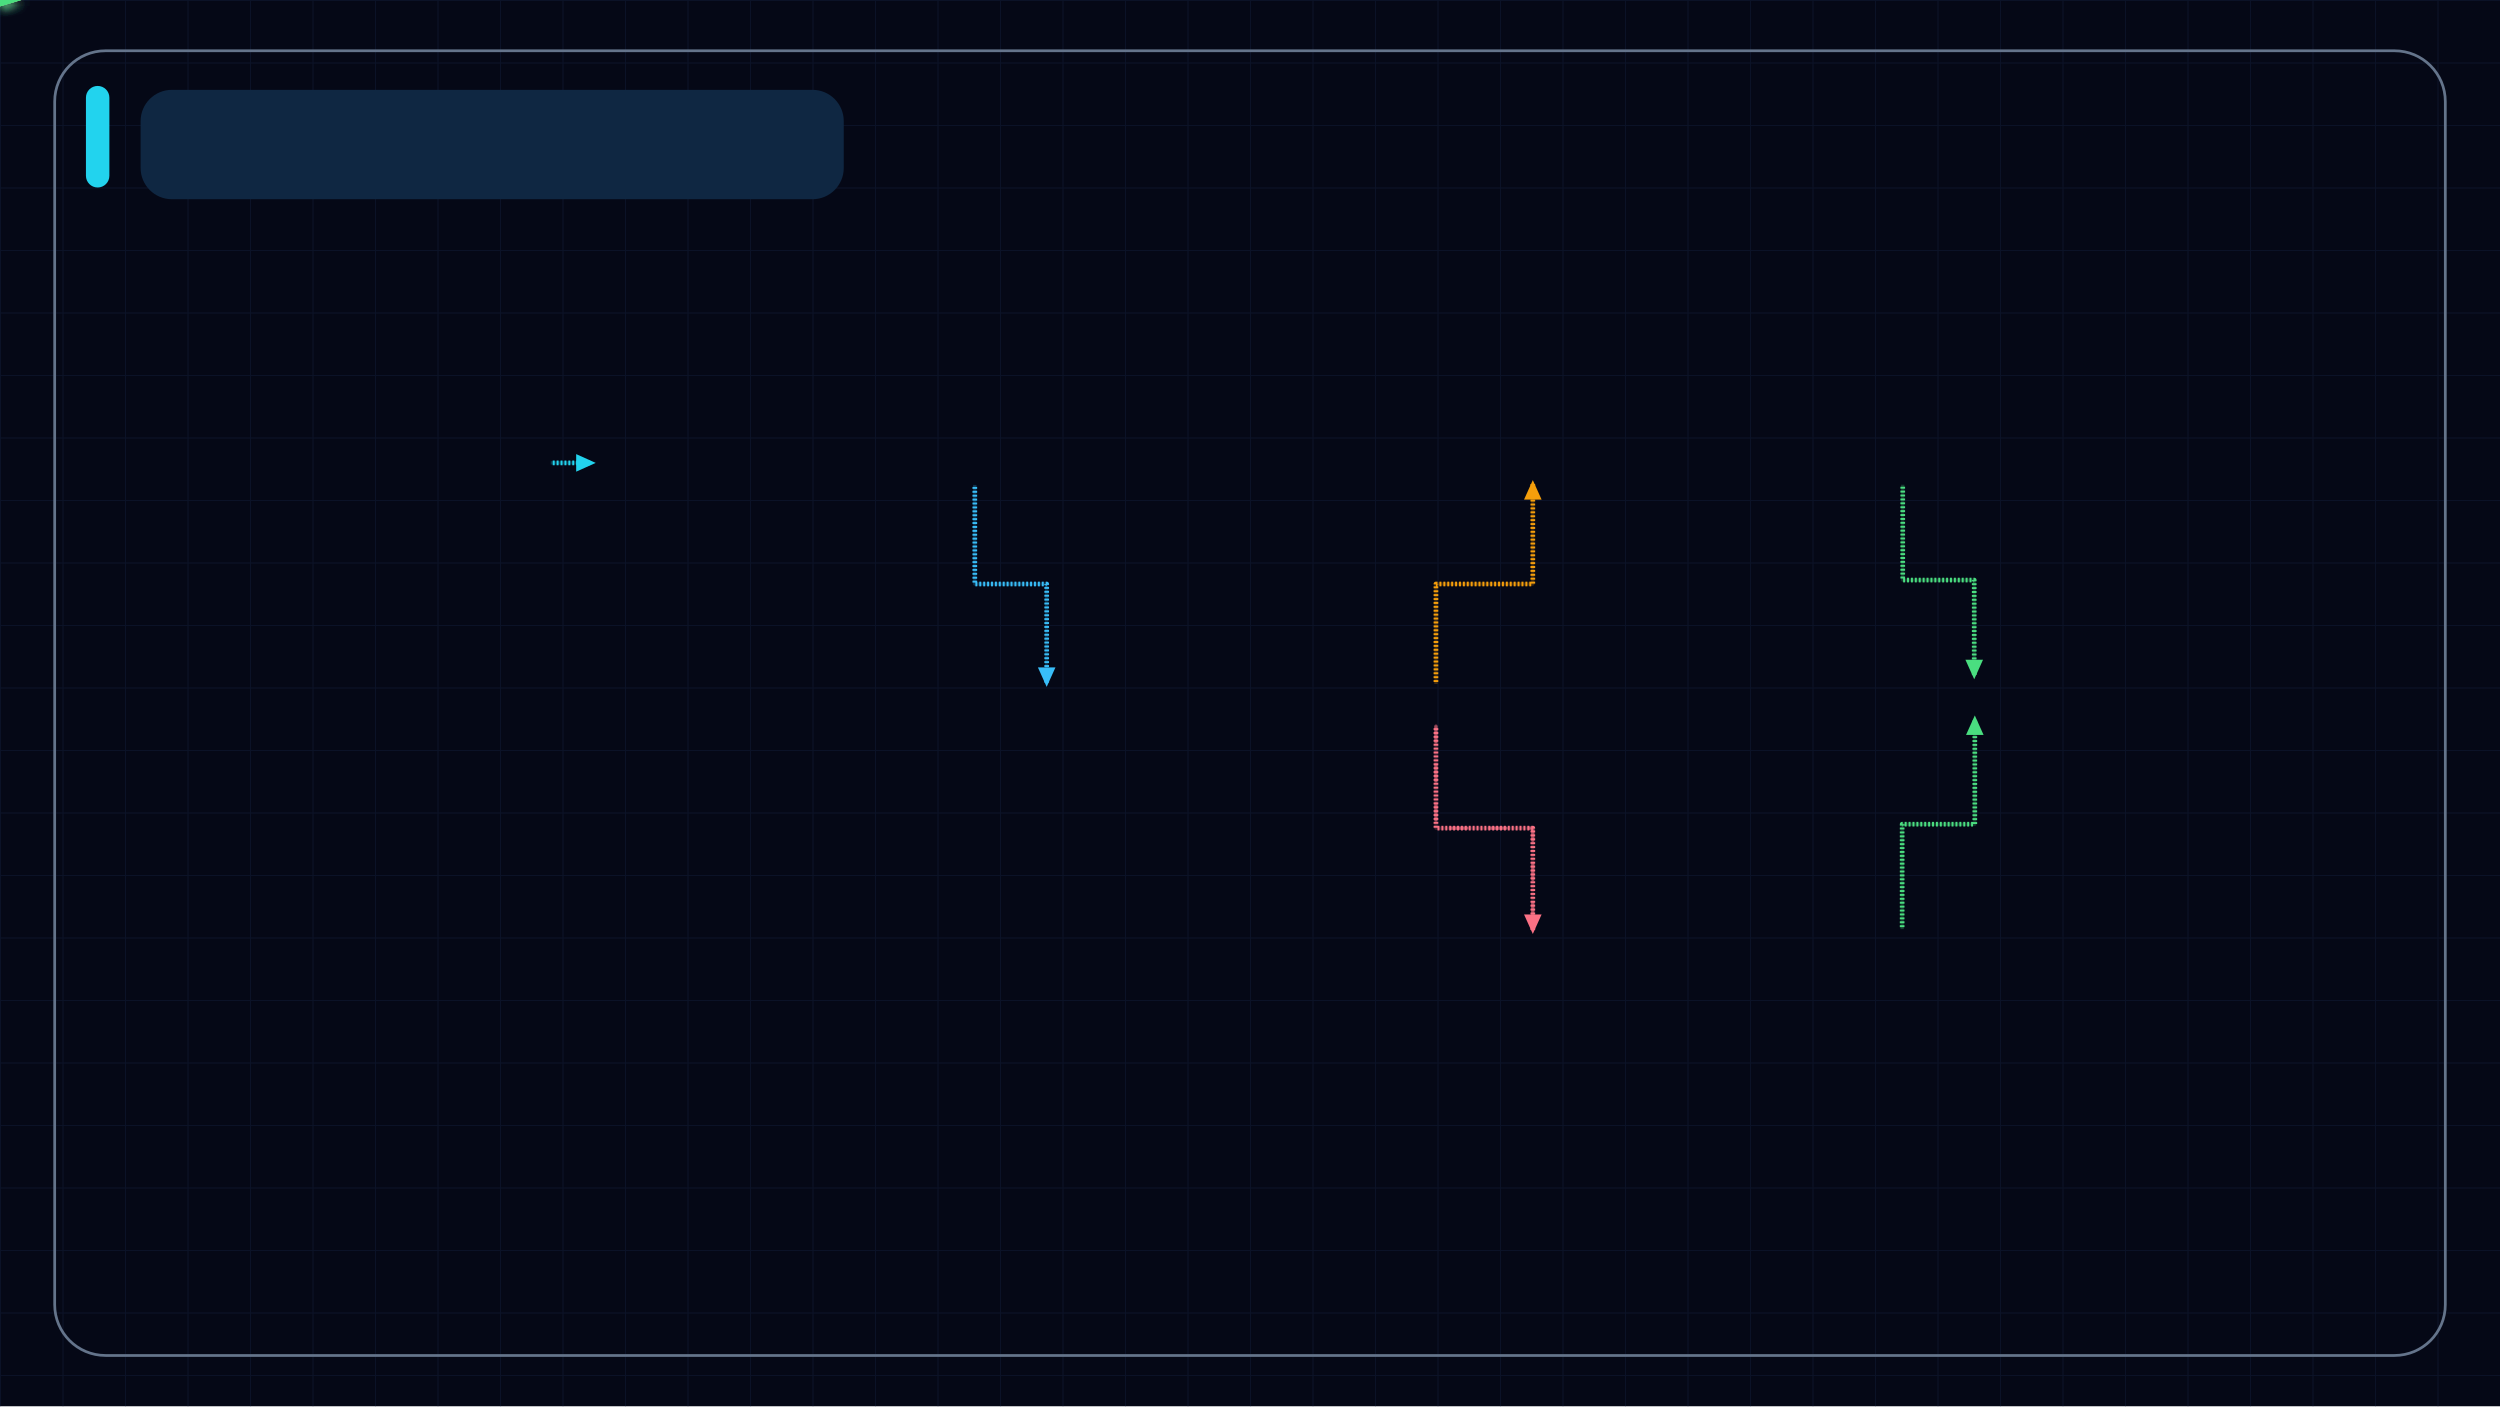
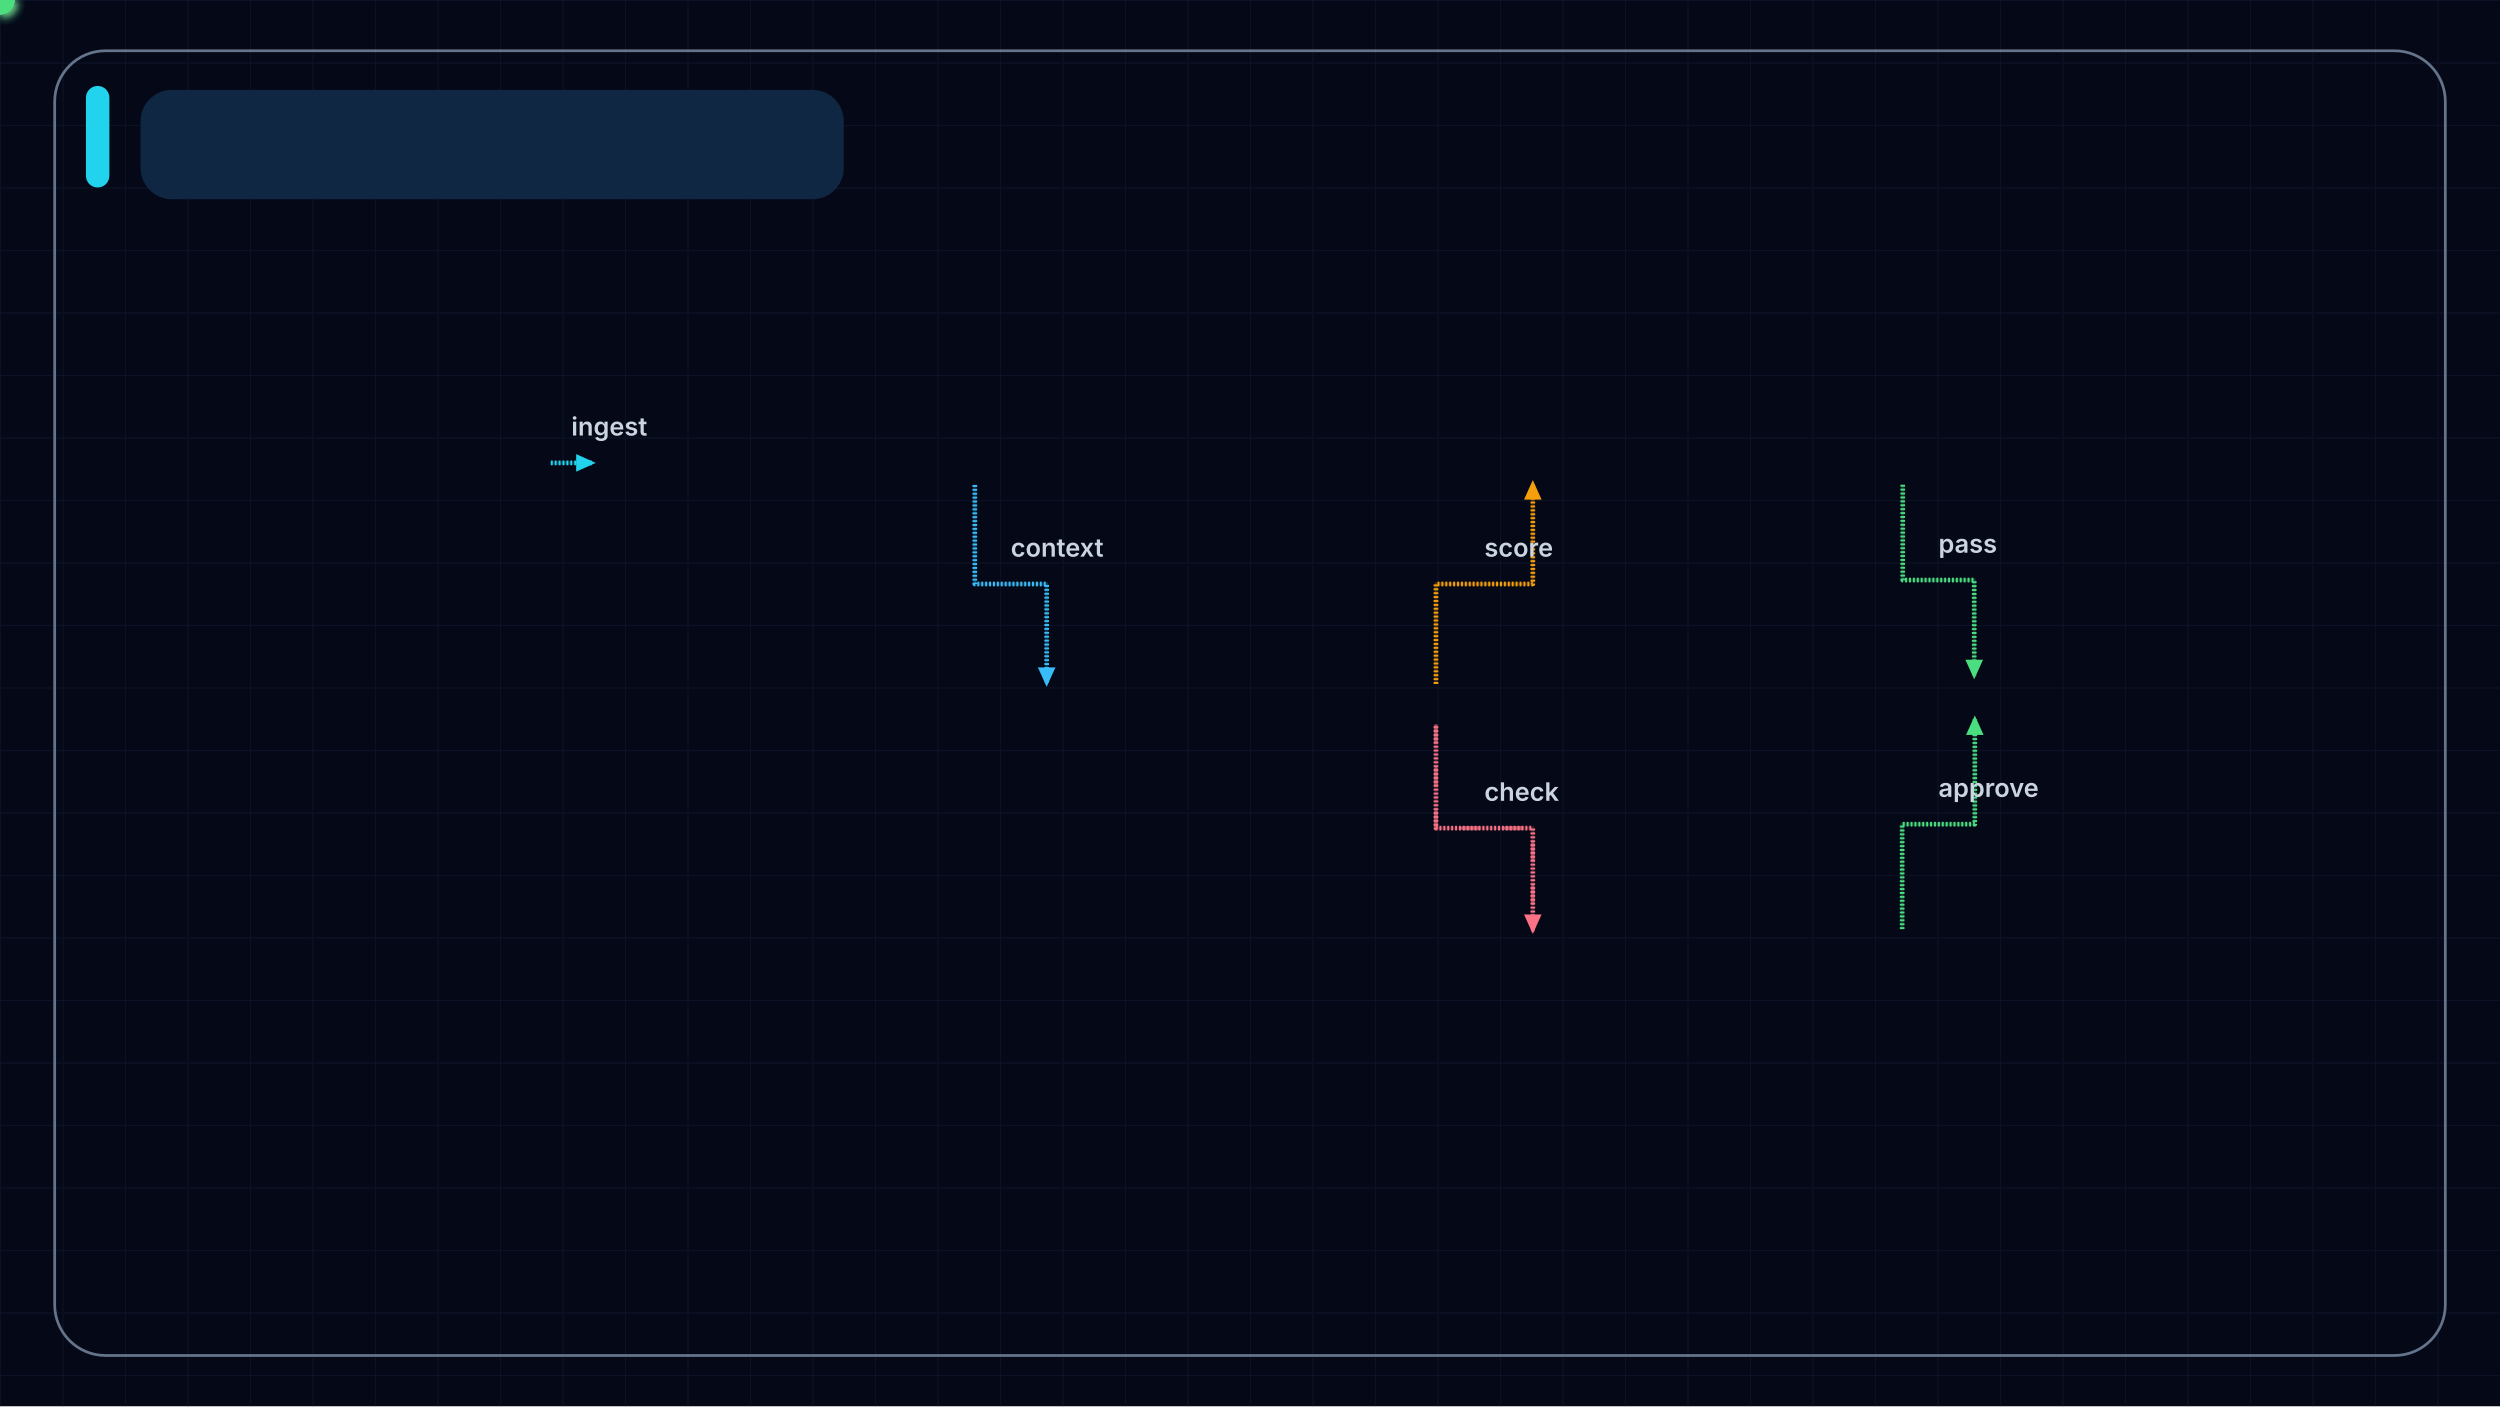
- <svg xmlns="http://www.w3.org/2000/svg" width="1280" height="720" viewBox="0 0 1280 720" role="img" aria-labelledby="diagram-title diagram-desc" data-motion-profile="expressive" data-motion-sequence="step-stagger" data-motion-edge="flow-arrow" data-motion-node="glow-breathe" data-motion-group="marching-ants" data-motion-title="highlight-sweep" data-motion-reduced="subtle" data-icon-system="illustrated-character-v1">
+ <svg xmlns="http://www.w3.org/2000/svg" width="1280" height="720" viewBox="0 0 1280 720" role="img" aria-labelledby="diagram-title diagram-desc" data-motion-profile="expressive" data-motion-sequence="step-stagger" data-motion-edge="packet-flow" data-motion-node="glow-breathe" data-motion-group="marching-ants" data-motion-title="highlight-sweep" data-motion-reduced="subtle" data-icon-system="illustrated-character-v1">
  <style>
  .title { font: 700 42px ui-sans-serif, system-ui, -apple-system, BlinkMacSystemFont, "Segoe UI", sans-serif; letter-spacing: 0; }
  .subtitle { font: 400 16px ui-sans-serif, system-ui, -apple-system, BlinkMacSystemFont, "Segoe UI", sans-serif; }
  .node-title { font: 700 18px ui-sans-serif, system-ui, -apple-system, BlinkMacSystemFont, "Segoe UI", sans-serif; }
  .node-caption { font: 400 13px ui-sans-serif, system-ui, -apple-system, BlinkMacSystemFont, "Segoe UI", sans-serif; opacity: 0.84; }
  .group-label { font: 700 14px ui-sans-serif, system-ui, -apple-system, BlinkMacSystemFont, "Segoe UI", sans-serif; text-transform: uppercase; letter-spacing: 0.08em; }
  .edge-label { font: 600 13px ui-sans-serif, system-ui, -apple-system, BlinkMacSystemFont, "Segoe UI", sans-serif; }
  .step-label { font: 700 12px ui-sans-serif, system-ui, -apple-system, BlinkMacSystemFont, "Segoe UI", sans-serif; }
  .edge-flow { stroke-linecap: round; }
  .edge-draw, .edge-base { stroke-linecap: butt; stroke-linejoin: round; }
  .edge-particle { filter: url(#particle-glow); }
  .edge-arrow-particle { filter: url(#particle-glow); }
  .semantic-icon { vector-effect: non-scaling-stroke; }
  .semantic-icon-breathe { transform-box: fill-box; transform-origin: center; animation: semanticIconBreathe 2.8s ease-in-out infinite; }
  .icon-breathe-halo { pointer-events: none; filter: url(#particle-glow); }
  .node-glow, .node-burst { pointer-events: none; }
  #title-accent { transform-origin: 50px 70px; animation: titlePulse 4.8s ease-in-out infinite; }
  #title-highlight { transform-origin: 252px 74px; animation: titleSlide 5.6s ease-in-out infinite; }
  @keyframes titlePulse { 0%, 100% { opacity: 0.76; } 50% { opacity: 1; } }
  @keyframes titleSlide { 0%, 100% { transform: translateX(0); opacity: 0.9; } 50% { transform: translateX(8px); opacity: 1; } }
  @keyframes semanticIconBreathe { 0%, 100% { transform: scale(0.96); opacity: 0.72; } 50% { transform: scale(1.08); opacity: 1; } }
  @media (prefers-reduced-motion: reduce) {
    #title-accent, #title-highlight, .semantic-icon-breathe { animation: none; }
  }
</style>
  <rect width="100%" height="100%" fill="#050816" />
  <defs>
    <filter id="soft-glow" x="-40%" y="-40%" width="180%" height="180%">
      <feGaussianBlur stdDeviation="5" result="blur" />
      <feMerge>
        <feMergeNode in="blur" />
        <feMergeNode in="SourceGraphic" />
      </feMerge>
    </filter>
    <filter id="particle-glow" x="-80%" y="-80%" width="260%" height="260%">
      <feGaussianBlur stdDeviation="2.6" result="blur" />
      <feMerge>
        <feMergeNode in="blur" />
        <feMergeNode in="SourceGraphic" />
      </feMerge>
    </filter>
    <pattern id="grid" width="32" height="32" patternUnits="userSpaceOnUse">
      <path d="M 32 0 L 0 0 0 32" fill="none" stroke="#111c36" stroke-width="1" />
    </pattern>
  </defs>
  <rect width="100%" height="100%" fill="url(#grid)" opacity="0.52" />
  <rect x="28" y="26" width="1224" height="668" rx="26" fill="none" stroke="#64748b" stroke-width="1.4" opacity="1.00" />
  <rect id="title-accent" x="44" y="44" width="12" height="52" rx="6" fill="#22d3ee" />
  <rect id="title-highlight" x="72" y="46" width="360" height="56" rx="16" fill="#0f2742" />
  <rect class="title-sweep" x="72" y="46" width="0" height="56" rx="16" fill="#22d3ee" opacity="0.16">
    <animate attributeName="width" values="0;360;0" dur="3.20s" begin="0.34s" repeatCount="indefinite" />
    <animate attributeName="x" values="72;72;432" dur="3.20s" begin="0.34s" repeatCount="indefinite" />
  </rect>
  <text id="main-title" x="90" y="84" class="title" fill="#f8fafc" opacity="0">
    <animate attributeName="opacity" values="0;1" dur="0.65s" begin="0.08s" fill="freeze" />
  Realtime AI Ops Mesh
</text>
  <text x="74" y="126" class="subtitle" fill="#cbd5e1" opacity="0">
    <animate attributeName="opacity" values="0;1" dur="0.65s" begin="0.28s" fill="freeze" />
  signals move through policy, model, and action loops
</text>
  <g id="group-telemetry" class="group" opacity="0">
    <animate attributeName="opacity" values="0;1" dur="0.70s" begin="0.17s" fill="freeze" />
    <rect x="60.0" y="150.0" width="475.0" height="165.0" rx="22" fill="#071f2f" fill-opacity="0.34" stroke="#22d3ee" stroke-width="1.6" stroke-dasharray="9 8">
      <animate attributeName="stroke-dashoffset" values="0;-34" dur="5.60s" begin="0.17s" repeatCount="indefinite" />
    </rect>
    <text x="78.0" y="180.0" class="group-label" fill="#cbd5e1">Telemetry</text>
  </g>
  <g id="group-runtime" class="group" opacity="0">
    <animate attributeName="opacity" values="0;1" dur="0.70s" begin="0.29s" fill="freeze" />
    <rect x="500.0" y="145.0" width="640.0" height="420.0" rx="22" fill="#1e1b4b" fill-opacity="0.34" stroke="#a78bfa" stroke-width="1.6" stroke-dasharray="9 8">
      <animate attributeName="stroke-dashoffset" values="0;-34" dur="6.00s" begin="0.29s" repeatCount="indefinite" />
    </rect>
    <text x="518.0" y="175.0" class="group-label" fill="#cbd5e1">Runtime</text>
  </g>
  <defs>
    <marker id="arrow-1" markerWidth="12" markerHeight="12" viewBox="0 0 12 12" refX="9" refY="6" orient="auto" markerUnits="userSpaceOnUse">
      <path d="M 1 1.5 L 11 6 L 1 10.5 z" fill="#22d3ee" />
    </marker>
  </defs>
  <g class="edge" data-role="source">
    <path class="edge-base" d="M 282.0 237.0 L 303.0 237.0" fill="none" stroke="#22d3ee" stroke-width="1.7" opacity="0.24" />
-     <path class="edge-draw" d="M 282.0 237.0 L 303.0 237.0" fill="none" stroke="#22d3ee" stroke-width="2.4" pathLength="1" stroke-dasharray="1" stroke-dashoffset="1" marker-end="url(#arrow-1)">
-       <animate attributeName="stroke-dashoffset" values="1;0" dur="0.90s" begin="0.47s" fill="freeze" />
-     </path>
-     <path class="edge-particle edge-arrow-particle" d="M -10.8 -6.5 L 10.8 0 L -10.8 6.5 Z" fill="#22d3ee" opacity="0.92">
-       <animateMotion dur="4.20s" repeatCount="indefinite" path="M 282.0 237.0 L 303.0 237.0" begin="0.32s" rotate="auto" />
-       <animate attributeName="opacity" values="0;0.92;0" dur="4.20s" begin="0.32s" repeatCount="indefinite" />
-     </path>
-     <text x="292.5" y="223.0" class="edge-label" fill="#cbd5e1" opacity="0">
-       <animate attributeName="opacity" values="0;1" dur="0.45s" begin="0.61s" fill="freeze" />
+     <path class="edge-draw" d="M 282.0 237.0 L 303.0 237.0" fill="none" stroke="#22d3ee" stroke-width="2.4" pathLength="1" stroke-dasharray="1" stroke-dashoffset="0" marker-end="url(#arrow-1)" />
+     <circle class="edge-particle edge-packet" r="7.4" fill="#22d3ee" stroke="none" opacity="0.92">
+       <animateMotion dur="1.65s" repeatCount="indefinite" path="M 282.0 237.0 L 303.0 237.0" begin="-0.19s" />
+       <animate attributeName="opacity" values="0;0.92;0" dur="1.65s" begin="-0.19s" repeatCount="indefinite" />
+     </circle>
+     <text x="292.5" y="223.0" class="edge-label" fill="#cbd5e1" opacity="1">
    ingest
  </text>
  </g>
  <defs>
    <marker id="arrow-2" markerWidth="12" markerHeight="12" viewBox="0 0 12 12" refX="9" refY="6" orient="auto" markerUnits="userSpaceOnUse">
      <path d="M 1 1.5 L 11 6 L 1 10.5 z" fill="#38bdf8" />
    </marker>
  </defs>
  <g class="edge" data-role="process">
    <path class="edge-base" d="M 499.1 248.3 L 499.1 299.0 L 535.9 299.0 L 535.9 349.7" fill="none" stroke="#38bdf8" stroke-width="1.7" opacity="0.24" />
-     <path class="edge-draw" d="M 499.1 248.3 L 499.1 299.0 L 535.9 299.0 L 535.9 349.7" fill="none" stroke="#38bdf8" stroke-width="2.4" pathLength="1" stroke-dasharray="1" stroke-dashoffset="1" marker-end="url(#arrow-2)">
-       <animate attributeName="stroke-dashoffset" values="1;0" dur="0.90s" begin="0.59s" fill="freeze" />
-     </path>
-     <path class="edge-particle edge-arrow-particle" d="M -10.8 -6.5 L 10.8 0 L -10.8 6.5 Z" fill="#38bdf8" opacity="0.92">
-       <animateMotion dur="4.20s" repeatCount="indefinite" path="M 499.1 248.3 L 499.1 299.0 L 535.9 299.0 L 535.9 349.7" begin="0.64s" rotate="auto" />
-       <animate attributeName="opacity" values="0;0.92;0" dur="4.20s" begin="0.64s" repeatCount="indefinite" />
-     </path>
-     <text x="517.5" y="285.0" class="edge-label" fill="#cbd5e1" opacity="0">
-       <animate attributeName="opacity" values="0;1" dur="0.45s" begin="0.73s" fill="freeze" />
+     <path class="edge-draw" d="M 499.1 248.3 L 499.1 299.0 L 535.9 299.0 L 535.9 349.7" fill="none" stroke="#38bdf8" stroke-width="2.4" pathLength="1" stroke-dasharray="1" stroke-dashoffset="0" marker-end="url(#arrow-2)" />
+     <circle class="edge-particle edge-packet" r="7.4" fill="#38bdf8" stroke="none" opacity="0.92">
+       <animateMotion dur="1.65s" repeatCount="indefinite" path="M 499.1 248.3 L 499.1 299.0 L 535.9 299.0 L 535.9 349.7" begin="-0.38s" />
+       <animate attributeName="opacity" values="0;0.92;0" dur="1.65s" begin="-0.38s" repeatCount="indefinite" />
+     </circle>
+     <text x="517.5" y="285.0" class="edge-label" fill="#cbd5e1" opacity="1">
    context
  </text>
  </g>
  <defs>
    <marker id="arrow-3" markerWidth="12" markerHeight="12" viewBox="0 0 12 12" refX="9" refY="6" orient="auto" markerUnits="userSpaceOnUse">
      <path d="M 1 1.5 L 11 6 L 1 10.5 z" fill="#f59e0b" />
    </marker>
  </defs>
  <g class="edge" data-role="tool">
    <path class="edge-base" d="M 735.2 350.2 L 735.2 299.0 L 784.8 299.0 L 784.8 247.8" fill="none" stroke="#f59e0b" stroke-width="1.7" opacity="0.24" />
-     <path class="edge-draw" d="M 735.2 350.2 L 735.2 299.0 L 784.8 299.0 L 784.8 247.8" fill="none" stroke="#f59e0b" stroke-width="2.4" pathLength="1" stroke-dasharray="1" stroke-dashoffset="1" marker-end="url(#arrow-3)">
-       <animate attributeName="stroke-dashoffset" values="1;0" dur="0.90s" begin="0.71s" fill="freeze" />
-     </path>
-     <path class="edge-particle edge-arrow-particle" d="M -10.8 -6.5 L 10.8 0 L -10.8 6.5 Z" fill="#f59e0b" opacity="0.92">
-       <animateMotion dur="4.20s" repeatCount="indefinite" path="M 735.2 350.2 L 735.2 299.0 L 784.8 299.0 L 784.8 247.8" begin="0.96s" rotate="auto" />
-       <animate attributeName="opacity" values="0;0.92;0" dur="4.20s" begin="0.96s" repeatCount="indefinite" />
-     </path>
-     <text x="760.0" y="285.0" class="edge-label" fill="#cbd5e1" opacity="0">
-       <animate attributeName="opacity" values="0;1" dur="0.45s" begin="0.85s" fill="freeze" />
+     <path class="edge-draw" d="M 735.2 350.2 L 735.2 299.0 L 784.8 299.0 L 784.8 247.8" fill="none" stroke="#f59e0b" stroke-width="2.4" pathLength="1" stroke-dasharray="1" stroke-dashoffset="0" marker-end="url(#arrow-3)" />
+     <circle class="edge-particle edge-packet" r="7.4" fill="#f59e0b" stroke="none" opacity="0.92">
+       <animateMotion dur="1.65s" repeatCount="indefinite" path="M 735.2 350.2 L 735.2 299.0 L 784.8 299.0 L 784.8 247.8" begin="-0.57s" />
+       <animate attributeName="opacity" values="0;0.92;0" dur="1.65s" begin="-0.57s" repeatCount="indefinite" />
+     </circle>
+     <text x="760.0" y="285.0" class="edge-label" fill="#cbd5e1" opacity="1">
    score
  </text>
  </g>
  <defs>
    <marker id="arrow-4" markerWidth="12" markerHeight="12" viewBox="0 0 12 12" refX="9" refY="6" orient="auto" markerUnits="userSpaceOnUse">
      <path d="M 1 1.5 L 11 6 L 1 10.5 z" fill="#fb7185" />
    </marker>
  </defs>
  <g class="edge" data-role="risk">
    <path class="edge-base" d="M 735.2 371.8 L 735.2 424.0 L 784.8 424.0 L 784.8 476.2" fill="none" stroke="#fb7185" stroke-width="1.7" opacity="0.24" />
-     <path class="edge-draw" d="M 735.2 371.8 L 735.2 424.0 L 784.8 424.0 L 784.8 476.2" fill="none" stroke="#fb7185" stroke-width="2.4" pathLength="1" stroke-dasharray="1" stroke-dashoffset="1" marker-end="url(#arrow-4)">
-       <animate attributeName="stroke-dashoffset" values="1;0" dur="0.90s" begin="0.83s" fill="freeze" />
+     <path class="edge-draw" d="M 735.2 371.8 L 735.2 424.0 L 784.8 424.0 L 784.8 476.2" fill="none" stroke="#fb7185" stroke-width="2.4" pathLength="1" stroke-dasharray="1" stroke-dashoffset="0" marker-end="url(#arrow-4)" />
+     <path class="edge-flow edge-flow-stream-flow" d="M 735.2 371.8 L 735.2 424.0 L 784.8 424.0 L 784.8 476.2" fill="none" stroke="#fb7185" stroke-width="2.1" stroke-linecap="round" stroke-dasharray="8 14" opacity="0.58">
+       <animate attributeName="stroke-dashoffset" values="0;-44" dur="1.35s" begin="-0.44s" repeatCount="indefinite" />
    </path>
-     <path class="edge-flow edge-flow-dynamic-dash" d="M 735.2 371.8 L 735.2 424.0 L 784.8 424.0 L 784.8 476.2" fill="none" stroke="#fb7185" stroke-width="1.7" stroke-dasharray="8 12" opacity="0.55">
-       <animate attributeName="stroke-dashoffset" values="0;-54" dur="3.02s" begin="1.03s" repeatCount="indefinite" />
-       <animate attributeName="opacity" values="0.39;0.55;0.39" dur="3.02s" begin="1.03s" repeatCount="indefinite" />
-     </path>
-     <text x="760.0" y="410.0" class="edge-label" fill="#cbd5e1" opacity="0">
-       <animate attributeName="opacity" values="0;1" dur="0.45s" begin="0.97s" fill="freeze" />
+     <text x="760.0" y="410.0" class="edge-label" fill="#cbd5e1" opacity="1">
    check
  </text>
  </g>
  <defs>
    <marker id="arrow-5" markerWidth="12" markerHeight="12" viewBox="0 0 12 12" refX="9" refY="6" orient="auto" markerUnits="userSpaceOnUse">
      <path d="M 1 1.5 L 11 6 L 1 10.5 z" fill="#4ade80" />
    </marker>
  </defs>
  <g class="edge" data-role="output">
    <path class="edge-base" d="M 974.2 248.2 L 974.2 297.0 L 1010.8 297.0 L 1010.8 345.8" fill="none" stroke="#4ade80" stroke-width="1.7" opacity="0.24" />
-     <path class="edge-draw" d="M 974.2 248.2 L 974.2 297.0 L 1010.8 297.0 L 1010.8 345.8" fill="none" stroke="#4ade80" stroke-width="2.4" pathLength="1" stroke-dasharray="1" stroke-dashoffset="1" marker-end="url(#arrow-5)">
-       <animate attributeName="stroke-dashoffset" values="1;0" dur="0.90s" begin="0.95s" fill="freeze" />
-     </path>
-     <path class="edge-particle edge-arrow-particle" d="M -10.8 -6.5 L 10.8 0 L -10.8 6.5 Z" fill="#4ade80" opacity="0.92">
-       <animateMotion dur="4.20s" repeatCount="indefinite" path="M 974.2 248.2 L 974.2 297.0 L 1010.8 297.0 L 1010.8 345.8" begin="1.60s" rotate="auto" />
-       <animate attributeName="opacity" values="0;0.92;0" dur="4.20s" begin="1.60s" repeatCount="indefinite" />
-     </path>
-     <text x="992.5" y="283.0" class="edge-label" fill="#cbd5e1" opacity="0">
-       <animate attributeName="opacity" values="0;1" dur="0.45s" begin="1.09s" fill="freeze" />
+     <path class="edge-draw" d="M 974.2 248.2 L 974.2 297.0 L 1010.8 297.0 L 1010.8 345.8" fill="none" stroke="#4ade80" stroke-width="2.4" pathLength="1" stroke-dasharray="1" stroke-dashoffset="0" marker-end="url(#arrow-5)" />
+     <circle class="edge-particle edge-packet" r="7.4" fill="#4ade80" stroke="none" opacity="0.92">
+       <animateMotion dur="1.65s" repeatCount="indefinite" path="M 974.2 248.2 L 974.2 297.0 L 1010.8 297.0 L 1010.8 345.8" begin="-0.95s" />
+       <animate attributeName="opacity" values="0;0.92;0" dur="1.65s" begin="-0.95s" repeatCount="indefinite" />
+     </circle>
+     <text x="992.5" y="283.0" class="edge-label" fill="#cbd5e1" opacity="1">
    pass
  </text>
  </g>
  <defs>
    <marker id="arrow-6" markerWidth="12" markerHeight="12" viewBox="0 0 12 12" refX="9" refY="6" orient="auto" markerUnits="userSpaceOnUse">
      <path d="M 1 1.5 L 11 6 L 1 10.5 z" fill="#4ade80" />
    </marker>
  </defs>
  <g class="edge" data-role="output">
    <path class="edge-base" d="M 973.9 475.7 L 973.9 422.0 L 1011.1 422.0 L 1011.1 368.3" fill="none" stroke="#4ade80" stroke-width="1.7" opacity="0.24" />
-     <path class="edge-draw" d="M 973.9 475.7 L 973.9 422.0 L 1011.1 422.0 L 1011.1 368.3" fill="none" stroke="#4ade80" stroke-width="2.4" pathLength="1" stroke-dasharray="1" stroke-dashoffset="1" marker-end="url(#arrow-6)">
-       <animate attributeName="stroke-dashoffset" values="1;0" dur="0.90s" begin="1.07s" fill="freeze" />
-     </path>
-     <path class="edge-particle edge-arrow-particle" d="M -10.8 -6.5 L 10.8 0 L -10.8 6.5 Z" fill="#4ade80" opacity="0.92">
-       <animateMotion dur="4.20s" repeatCount="indefinite" path="M 973.9 475.7 L 973.9 422.0 L 1011.1 422.0 L 1011.1 368.3" begin="1.92s" rotate="auto" />
-       <animate attributeName="opacity" values="0;0.92;0" dur="4.20s" begin="1.92s" repeatCount="indefinite" />
-     </path>
-     <text x="992.5" y="408.0" class="edge-label" fill="#cbd5e1" opacity="0">
-       <animate attributeName="opacity" values="0;1" dur="0.45s" begin="1.21s" fill="freeze" />
+     <path class="edge-draw" d="M 973.9 475.7 L 973.9 422.0 L 1011.1 422.0 L 1011.1 368.3" fill="none" stroke="#4ade80" stroke-width="2.4" pathLength="1" stroke-dasharray="1" stroke-dashoffset="0" marker-end="url(#arrow-6)" />
+     <circle class="edge-particle edge-packet" r="7.4" fill="#4ade80" stroke="none" opacity="0.92">
+       <animateMotion dur="1.65s" repeatCount="indefinite" path="M 973.9 475.7 L 973.9 422.0 L 1011.1 422.0 L 1011.1 368.3" begin="-1.14s" />
+       <animate attributeName="opacity" values="0;0.92;0" dur="1.65s" begin="-1.14s" repeatCount="indefinite" />
+     </circle>
+     <text x="992.5" y="408.0" class="edge-label" fill="#cbd5e1" opacity="1">
    approve
  </text>
  </g>
  <g id="node-signals" class="node motion-node" data-role="source" opacity="0">
    <animate attributeName="opacity" values="0;1" dur="0.55s" begin="0.25s" fill="freeze" />
    <animateTransform attributeName="transform" type="translate" values="0 0;0 -4.1;0 0;0 2.6;0 0" dur="5.85s" begin="0.95s" repeatCount="indefinite" additive="sum" />
    <rect class="node-glow" x="86.0" y="191.0" width="188.0" height="92.0" rx="18.0" fill="none" stroke="#22d3ee" stroke-width="1.2" opacity="0.12" filter="url(#soft-glow)">
      <animate attributeName="opacity" values="0.08;0.32;0.08" dur="4.25s" begin="0.45s" repeatCount="indefinite" />
      <animate attributeName="stroke-width" values="1.0;2.9;1.0" dur="4.25s" begin="0.45s" repeatCount="indefinite" />
    </rect>
    <rect x="90.0" y="195.0" width="180.0" height="84.0" rx="14.0" fill="#071f2f" stroke="#22d3ee" stroke-width="2.0" />
    <g class="semantic-icon-wrap semantic-icon-character-wrap" data-icon="cloud" data-node-id="signals" opacity="0.98">
      <g id="icon-signals-root" class="semantic-icon semantic-icon-illustrated-character-v1" data-semantic-role="uplink-send-ready" data-rest-opacity="1" transform="translate(108.8 212.6) scale(0.4872)">
        <g class="illustrated-character-motion-shell">
          <path id="icon-signals-cloud" class="illustrated-character-part illustrated-character-cloud" data-rest-opacity="1" d="M25 70c-13 0-16-18-3-22 1-14 20-18 27-7 10-8 27-1 25 12 12 4 8 17-3 17z" fill="#83d9ed" stroke="#283047" stroke-width="3" stroke-linecap="round" stroke-linejoin="round" />
          <path id="icon-signals-kite" class="illustrated-character-part illustrated-character-kite" data-rest-opacity="1" d="M53 24l13 13-13 13-13-13z" fill="#c5b8f2" stroke="#283047" stroke-width="3" stroke-linecap="round" stroke-linejoin="round" />
          <path id="icon-signals-kite-tail" class="illustrated-character-part illustrated-character-kite-tail" data-rest-opacity="1" d="M53 50c3 5-4 8 0 13" fill="none" stroke="#283047" stroke-width="3" stroke-linecap="round" stroke-linejoin="round" />
          <circle id="icon-signals-data-dot" class="illustrated-character-part illustrated-character-data-dot" data-rest-opacity="1" cx="53" cy="61" r="4" fill="#ffd45e" stroke="#283047" stroke-width="3" stroke-linecap="round" stroke-linejoin="round" />
          <circle id="icon-signals-ready-light" class="illustrated-character-part illustrated-character-ready-light" data-rest-opacity="1" cx="73" cy="42" r="6" fill="#49c99a" stroke="#283047" stroke-width="3" stroke-linecap="round" stroke-linejoin="round" />
        </g>
      </g>
    </g>
    <text x="206.4" y="223.0" text-anchor="middle" fill="#f8fafc">
      <tspan x="206.4" dy="18" class="node-title">Signals</tspan>
      <tspan x="206.4" dy="17" class="node-caption">events</tspan>
    </text>
  </g>
  <g id="node-stream" class="node motion-node" data-role="process" opacity="0">
    <animate attributeName="opacity" values="0;1" dur="0.55s" begin="0.37s" fill="freeze" />
    <animateTransform attributeName="transform" type="translate" values="0 0;0 -4.1;0 0;0 2.6;0 0" dur="6.30s" begin="1.07s" repeatCount="indefinite" additive="sum" />
    <rect class="node-glow" x="311.0" y="191.0" width="188.0" height="92.0" rx="18.0" fill="none" stroke="#38bdf8" stroke-width="1.2" opacity="0.12" filter="url(#soft-glow)">
      <animate attributeName="opacity" values="0.08;0.32;0.08" dur="4.60s" begin="0.57s" repeatCount="indefinite" />
      <animate attributeName="stroke-width" values="1.0;2.9;1.0" dur="4.60s" begin="0.57s" repeatCount="indefinite" />
    </rect>
    <rect x="315.0" y="195.0" width="180.0" height="84.0" rx="14.0" fill="#0f172a" stroke="#38bdf8" stroke-width="2.0" />
    <g class="semantic-icon-wrap semantic-icon-character-wrap" data-icon="api" data-node-id="stream" opacity="0.98">
      <g id="icon-stream-root" class="semantic-icon semantic-icon-illustrated-character-v1" data-semantic-role="signal-request-return" data-rest-opacity="1" transform="translate(333.8 212.6) scale(0.4872)">
        <g class="illustrated-character-motion-shell">
          <rect id="icon-stream-interface" class="illustrated-character-part illustrated-character-interface" data-rest-opacity="1" x="19" y="27" width="62" height="46" rx="7" fill="#fffdf6" stroke="#283047" stroke-width="3" stroke-linecap="round" stroke-linejoin="round" />
          <path id="icon-stream-interface-top" class="illustrated-character-part illustrated-character-interface-top" data-rest-opacity="1" d="M20 39h60" fill="none" stroke="#283047" stroke-width="3" stroke-linecap="round" stroke-linejoin="round" />
          <circle id="icon-stream-interface-dot" class="illustrated-character-part illustrated-character-interface-dot" data-rest-opacity="1" cx="28" cy="33" r="2" fill="#ffd2b8" stroke="#283047" stroke-width="3" stroke-linecap="round" stroke-linejoin="round" />
          <path id="icon-stream-request" class="illustrated-character-part illustrated-character-request" data-rest-opacity="1" d="M31 53h24m-7-7 7 7-7 7" fill="none" stroke="#283047" stroke-width="3" stroke-linecap="round" stroke-linejoin="round" />
          <path id="icon-stream-receipt" class="illustrated-character-part illustrated-character-receipt" data-rest-opacity="1" d="M68 61H44m7-7-7 7 7 7" fill="none" stroke="#283047" stroke-width="3" stroke-linecap="round" stroke-linejoin="round" />
          <circle id="icon-stream-status" class="illustrated-character-part illustrated-character-status" data-rest-opacity="1" cx="73" cy="28" r="7" fill="#49c99a" stroke="#283047" stroke-width="3" stroke-linecap="round" stroke-linejoin="round" />
        </g>
      </g>
    </g>
    <text x="431.4" y="223.0" text-anchor="middle" fill="#f8fafc">
      <tspan x="431.4" dy="18" class="node-title">Stream</tspan>
      <tspan x="431.4" dy="17" class="node-caption">normalize</tspan>
    </text>
  </g>
  <g id="node-agent" class="node motion-node" data-role="agent" opacity="0">
    <animate attributeName="opacity" values="0;1" dur="0.55s" begin="0.49s" fill="freeze" />
    <animateTransform attributeName="transform" type="translate" values="0 0;0 -4.1;0 0;0 2.6;0 0" dur="5.40s" begin="1.19s" repeatCount="indefinite" additive="sum" />
    <circle class="node-burst" cx="635.0" cy="361.0" r="95.0" fill="none" stroke="#a78bfa" stroke-width="1.6" opacity="0">
      <animate attributeName="r" values="95.0;143.4" dur="3.40s" begin="0.94s" repeatCount="indefinite" />
      <animate attributeName="opacity" values="0;0.38;0" dur="3.40s" begin="0.94s" repeatCount="indefinite" />
    </circle>
    <circle class="node-burst" cx="635.0" cy="361.0" r="95.0" fill="none" stroke="#a78bfa" stroke-width="1" opacity="0">
      <animate attributeName="r" values="95.0;167.6" dur="4.60s" begin="1.84s" repeatCount="indefinite" />
      <animate attributeName="opacity" values="0;0.24;0" dur="4.60s" begin="1.84s" repeatCount="indefinite" />
    </circle>
    <rect class="node-glow" x="536.0" y="311.0" width="198.0" height="100.0" rx="18.0" fill="none" stroke="#a78bfa" stroke-width="1.2" opacity="0.12" filter="url(#soft-glow)">
      <animate attributeName="opacity" values="0.08;0.32;0.08" dur="4.95s" begin="0.69s" repeatCount="indefinite" />
      <animate attributeName="stroke-width" values="1.0;2.9;1.0" dur="4.95s" begin="0.69s" repeatCount="indefinite" />
    </rect>
    <rect x="540.0" y="315.0" width="190.0" height="92.0" rx="14.0" fill="#1e1b4b" stroke="#a78bfa" stroke-width="2.0" />
    <g class="semantic-icon-wrap semantic-icon-character-wrap" data-icon="agent" data-node-id="agent" opacity="0.98">
      <g id="icon-agent-root" class="semantic-icon semantic-icon-illustrated-character-v1" data-semantic-role="think-decide-confirm" data-rest-opacity="1" transform="translate(558.9 334.3) scale(0.5336)">
        <g class="illustrated-character-motion-shell">
          <path id="icon-agent-brain-left" class="illustrated-character-part illustrated-character-brain-left" data-rest-opacity="1" d="M48 18C31 10 13 23 18 39C4 48 10 67 25 70C26 86 44 91 52 78L52 30C51 25 50 21 48 18Z" fill="#49c99a" stroke="#283047" stroke-width="3" stroke-linecap="round" stroke-linejoin="round" />
          <path id="icon-agent-brain-right" class="illustrated-character-part illustrated-character-brain-right" data-rest-opacity="1" d="M52 18C69 10 87 23 82 39C96 48 90 67 75 70C74 86 56 91 48 78L48 30C49 25 50 21 52 18Z" fill="#c5b8f2" stroke="#283047" stroke-width="3" stroke-linecap="round" stroke-linejoin="round" />
          <path id="icon-agent-brain-veins" class="illustrated-character-part illustrated-character-brain-veins" data-rest-opacity="1" d="M34 27c-5 6 4 9 1 16m-8 12c8-1 5 9 11 11m28-39c5 6-4 9-1 16m8 12c-8-1-5 9-11 11" fill="none" stroke="#283047" stroke-width="3" stroke-linecap="round" stroke-linejoin="round" />
          <rect id="icon-agent-chip" class="illustrated-character-part illustrated-character-chip" data-rest-opacity="1" x="31" y="33" width="38" height="32" rx="4" fill="#fffdf6" stroke="#283047" stroke-width="3" stroke-linecap="round" stroke-linejoin="round" />
          <text id="icon-agent-chip-label" class="illustrated-character-part illustrated-character-chip-label" data-rest-opacity="1" x="50" y="54" fill="#283047" text-anchor="middle" font-family="ui-sans-serif, system-ui" font-size="20" font-weight="700">AI</text>
          <path id="icon-agent-signal" class="illustrated-character-part illustrated-character-signal" data-rest-opacity="1" d="M73 39h7m-7 7h10m-10 7h7" fill="none" stroke="#283047" stroke-width="3" stroke-linecap="round" stroke-linejoin="round" />
          <path id="icon-agent-spark" class="illustrated-character-part illustrated-character-spark" data-rest-opacity="1" d="M21 20l2 5 5 2-5 2-2 5-2-5-5-2 5-2z" fill="#ffd45e" stroke="#283047" stroke-width="3" stroke-linecap="round" stroke-linejoin="round" />
        </g>
      </g>
    </g>
    <text x="663.0" y="347.0" text-anchor="middle" fill="#f8fafc">
      <tspan x="663.0" dy="18" class="node-title">Agent</tspan>
      <tspan x="663.0" dy="17" class="node-caption">coordinate</tspan>
    </text>
  </g>
  <g id="node-model" class="node motion-node" data-role="tool" opacity="0">
    <animate attributeName="opacity" values="0;1" dur="0.55s" begin="0.61s" fill="freeze" />
    <animateTransform attributeName="transform" type="translate" values="0 0;0 -4.1;0 0;0 2.6;0 0" dur="5.85s" begin="1.31s" repeatCount="indefinite" additive="sum" />
    <rect class="node-glow" x="786.0" y="191.0" width="188.0" height="92.0" rx="18.0" fill="none" stroke="#f59e0b" stroke-width="1.2" opacity="0.12" filter="url(#soft-glow)">
      <animate attributeName="opacity" values="0.08;0.32;0.08" dur="3.90s" begin="0.81s" repeatCount="indefinite" />
      <animate attributeName="stroke-width" values="1.0;2.9;1.0" dur="3.90s" begin="0.81s" repeatCount="indefinite" />
    </rect>
    <rect x="790.0" y="195.0" width="180.0" height="84.0" rx="14.0" fill="#21160a" stroke="#f59e0b" stroke-width="2.0" />
    <g class="semantic-icon-wrap semantic-icon-character-wrap" data-icon="tool" data-node-id="model" opacity="0.98">
      <g id="icon-model-root" class="semantic-icon semantic-icon-illustrated-character-v1" data-semantic-role="kit-act-confirm" data-rest-opacity="1" transform="translate(808.8 212.6) scale(0.4872)">
        <g class="illustrated-character-motion-shell">
          <path id="icon-model-bucket" class="illustrated-character-part illustrated-character-bucket" data-rest-opacity="1" d="M25 40h50l-5 43H30z" fill="#39b8b5" stroke="#283047" stroke-width="3" stroke-linecap="round" stroke-linejoin="round" />
          <path id="icon-model-lid" class="illustrated-character-part illustrated-character-lid" data-rest-opacity="1" d="M29 39c5-12 37-12 42 0z" fill="#c5b8f2" stroke="#283047" stroke-width="3" stroke-linecap="round" stroke-linejoin="round" />
          <path id="icon-model-handle" class="illustrated-character-part illustrated-character-handle" data-rest-opacity="1" d="M35 41c0-17 30-17 30 0" fill="none" stroke="#283047" stroke-width="3" stroke-linecap="round" stroke-linejoin="round" />
          <path id="icon-model-wrench" class="illustrated-character-part illustrated-character-wrench" data-rest-opacity="1" d="M55 28c6-5 13-2 15 3l-7 4 6 7-8 8-7-6-4 7c-6-2-9-9-5-15l5 4 6-6z" fill="#ffd45e" stroke="#283047" stroke-width="3" stroke-linecap="round" stroke-linejoin="round" />
          <circle id="icon-model-wrench-hole" class="illustrated-character-part illustrated-character-wrench-hole" data-rest-opacity="1" cx="65" cy="31" r="3" fill="#fffdf6" stroke="#283047" stroke-width="3" stroke-linecap="round" stroke-linejoin="round" />
          <path id="icon-model-spark" class="illustrated-character-part illustrated-character-spark" data-rest-opacity="1" d="M27 66l2 5 5 2-5 2-2 5-2-5-5-2 5-2z" fill="#ffd2b8" stroke="#283047" stroke-width="3" stroke-linecap="round" stroke-linejoin="round" />
        </g>
      </g>
    </g>
    <text x="906.4" y="223.0" text-anchor="middle" fill="#f8fafc">
      <tspan x="906.4" dy="18" class="node-title">Model</tspan>
      <tspan x="906.4" dy="17" class="node-caption">score</tspan>
    </text>
  </g>
  <g id="node-policy" class="node motion-node" data-role="risk" opacity="0">
    <animate attributeName="opacity" values="0;1" dur="0.55s" begin="0.73s" fill="freeze" />
    <animateTransform attributeName="transform" type="translate" values="0 0;0 -4.1;0 0;0 2.6;0 0" dur="6.30s" begin="1.43s" repeatCount="indefinite" additive="sum" />
    <circle class="node-burst" cx="880.0" cy="487.0" r="90.0" fill="none" stroke="#fb7185" stroke-width="1.6" opacity="0">
      <animate attributeName="r" values="90.0;135.9" dur="3.40s" begin="1.18s" repeatCount="indefinite" />
      <animate attributeName="opacity" values="0;0.38;0" dur="3.40s" begin="1.18s" repeatCount="indefinite" />
    </circle>
    <circle class="node-burst" cx="880.0" cy="487.0" r="90.0" fill="none" stroke="#fb7185" stroke-width="1" opacity="0">
      <animate attributeName="r" values="90.0;158.8" dur="4.60s" begin="2.08s" repeatCount="indefinite" />
      <animate attributeName="opacity" values="0;0.24;0" dur="4.60s" begin="2.08s" repeatCount="indefinite" />
    </circle>
    <rect class="node-glow" x="786.0" y="441.0" width="188.0" height="92.0" rx="18.0" fill="none" stroke="#fb7185" stroke-width="1.2" opacity="0.12" filter="url(#soft-glow)">
      <animate attributeName="opacity" values="0.08;0.32;0.08" dur="4.25s" begin="0.93s" repeatCount="indefinite" />
      <animate attributeName="stroke-width" values="1.0;2.9;1.0" dur="4.25s" begin="0.93s" repeatCount="indefinite" />
    </rect>
    <rect x="790.0" y="445.0" width="180.0" height="84.0" rx="14.0" fill="#2a0f16" stroke="#fb7185" stroke-width="2.0" />
    <g class="semantic-icon-wrap semantic-icon-character-wrap" data-icon="shield" data-node-id="policy" opacity="0.98">
      <g id="icon-policy-root" class="semantic-icon semantic-icon-illustrated-character-v1" data-semantic-role="guard-scan-confirm" data-rest-opacity="1" transform="translate(808.8 462.6) scale(0.4872)">
        <g class="illustrated-character-motion-shell">
          <path id="icon-policy-shell" class="illustrated-character-part illustrated-character-shell" data-rest-opacity="1" d="M50 16l28 10v22c0 19-12 31-28 37-16-6-28-18-28-37V26z" fill="#c5b8f2" stroke="#283047" stroke-width="3" stroke-linecap="round" stroke-linejoin="round" />
          <path id="icon-policy-core" class="illustrated-character-part illustrated-character-core" data-rest-opacity="1" d="M50 29l15 6v13c0 10-6 17-15 21-9-4-15-11-15-21V35z" fill="#fffdf6" stroke="#283047" stroke-width="3" stroke-linecap="round" stroke-linejoin="round" />
          <path id="icon-policy-scan" class="illustrated-character-part illustrated-character-scan" data-rest-opacity="1" d="M35 47h30" fill="none" stroke="#283047" stroke-width="3" stroke-linecap="round" stroke-linejoin="round" />
          <path id="icon-policy-check" class="illustrated-character-part illustrated-character-check" data-rest-opacity="1" d="M42 50l6 6 12-14" fill="none" stroke="#283047" stroke-width="3" stroke-linecap="round" stroke-linejoin="round" />
        </g>
      </g>
    </g>
    <text x="906.4" y="473.0" text-anchor="middle" fill="#f8fafc">
      <tspan x="906.4" dy="18" class="node-title">Policy</tspan>
      <tspan x="906.4" dy="17" class="node-caption">guard</tspan>
    </text>
  </g>
  <g id="node-action" class="node motion-node" data-role="output" opacity="0">
    <animate attributeName="opacity" values="0;1" dur="0.55s" begin="0.85s" fill="freeze" />
    <animateTransform attributeName="transform" type="translate" values="0 0;0 -4.1;0 0;0 2.6;0 0" dur="5.40s" begin="1.55s" repeatCount="indefinite" additive="sum" />
    <circle class="node-burst" cx="1105.0" cy="357.0" r="90.0" fill="none" stroke="#4ade80" stroke-width="1.6" opacity="0">
      <animate attributeName="r" values="90.0;135.9" dur="3.40s" begin="1.30s" repeatCount="indefinite" />
      <animate attributeName="opacity" values="0;0.38;0" dur="3.40s" begin="1.30s" repeatCount="indefinite" />
    </circle>
    <circle class="node-burst" cx="1105.0" cy="357.0" r="90.0" fill="none" stroke="#4ade80" stroke-width="1" opacity="0">
      <animate attributeName="r" values="90.0;158.8" dur="4.60s" begin="2.20s" repeatCount="indefinite" />
      <animate attributeName="opacity" values="0;0.24;0" dur="4.60s" begin="2.20s" repeatCount="indefinite" />
    </circle>
    <rect class="node-glow" x="1011.0" y="311.0" width="188.0" height="92.0" rx="18.0" fill="none" stroke="#4ade80" stroke-width="1.2" opacity="0.12" filter="url(#soft-glow)">
      <animate attributeName="opacity" values="0.08;0.32;0.08" dur="4.60s" begin="1.05s" repeatCount="indefinite" />
      <animate attributeName="stroke-width" values="1.0;2.9;1.0" dur="4.60s" begin="1.05s" repeatCount="indefinite" />
    </rect>
    <rect x="1015.0" y="315.0" width="180.0" height="84.0" rx="14.0" fill="#052e16" stroke="#4ade80" stroke-width="2.0" />
    <g class="semantic-icon-wrap semantic-icon-character-wrap" data-icon="output" data-node-id="action" opacity="0.98">
      <g id="icon-action-root" class="semantic-icon semantic-icon-illustrated-character-v1" data-semantic-role="reveal-deliver-confirm" data-rest-opacity="1" transform="translate(1033.8 332.6) scale(0.4872)">
        <g class="illustrated-character-motion-shell">
          <path id="icon-action-envelope" class="illustrated-character-part illustrated-character-envelope" data-rest-opacity="1" d="M19 34h62v42H19z" fill="#83d9ed" stroke="#283047" stroke-width="3" stroke-linecap="round" stroke-linejoin="round" />
          <path id="icon-action-envelope-fold" class="illustrated-character-part illustrated-character-envelope-fold" data-rest-opacity="1" d="M20 36l30 23 30-23M20 75l19-19m42 19L62 56" fill="none" stroke="#283047" stroke-width="3" stroke-linecap="round" stroke-linejoin="round" />
          <rect id="icon-action-card" class="illustrated-character-part illustrated-character-card" data-rest-opacity="1" x="35" y="22" width="31" height="34" rx="4" fill="#fffdf6" stroke="#283047" stroke-width="3" stroke-linecap="round" stroke-linejoin="round" />
          <path id="icon-action-card-line" class="illustrated-character-part illustrated-character-card-line" data-rest-opacity="1" d="M41 32h18m-18 7h12" fill="none" stroke="#283047" stroke-width="3" stroke-linecap="round" stroke-linejoin="round" />
          <path id="icon-action-check" class="illustrated-character-part illustrated-character-check" data-rest-opacity="1" d="M43 46l5 5 10-11" fill="none" stroke="#283047" stroke-width="3" stroke-linecap="round" stroke-linejoin="round" />
          <path id="icon-action-spark" class="illustrated-character-part illustrated-character-spark" data-rest-opacity="1" d="M77 22l2 5 5 2-5 2-2 5-2-5-5-2 5-2z" fill="#ffd45e" stroke="#283047" stroke-width="3" stroke-linecap="round" stroke-linejoin="round" />
        </g>
      </g>
    </g>
    <text x="1131.4" y="343.0" text-anchor="middle" fill="#f8fafc">
      <tspan x="1131.4" dy="18" class="node-title">Action</tspan>
      <tspan x="1131.4" dy="17" class="node-caption">dispatch</tspan>
    </text>
  </g>
</svg>
